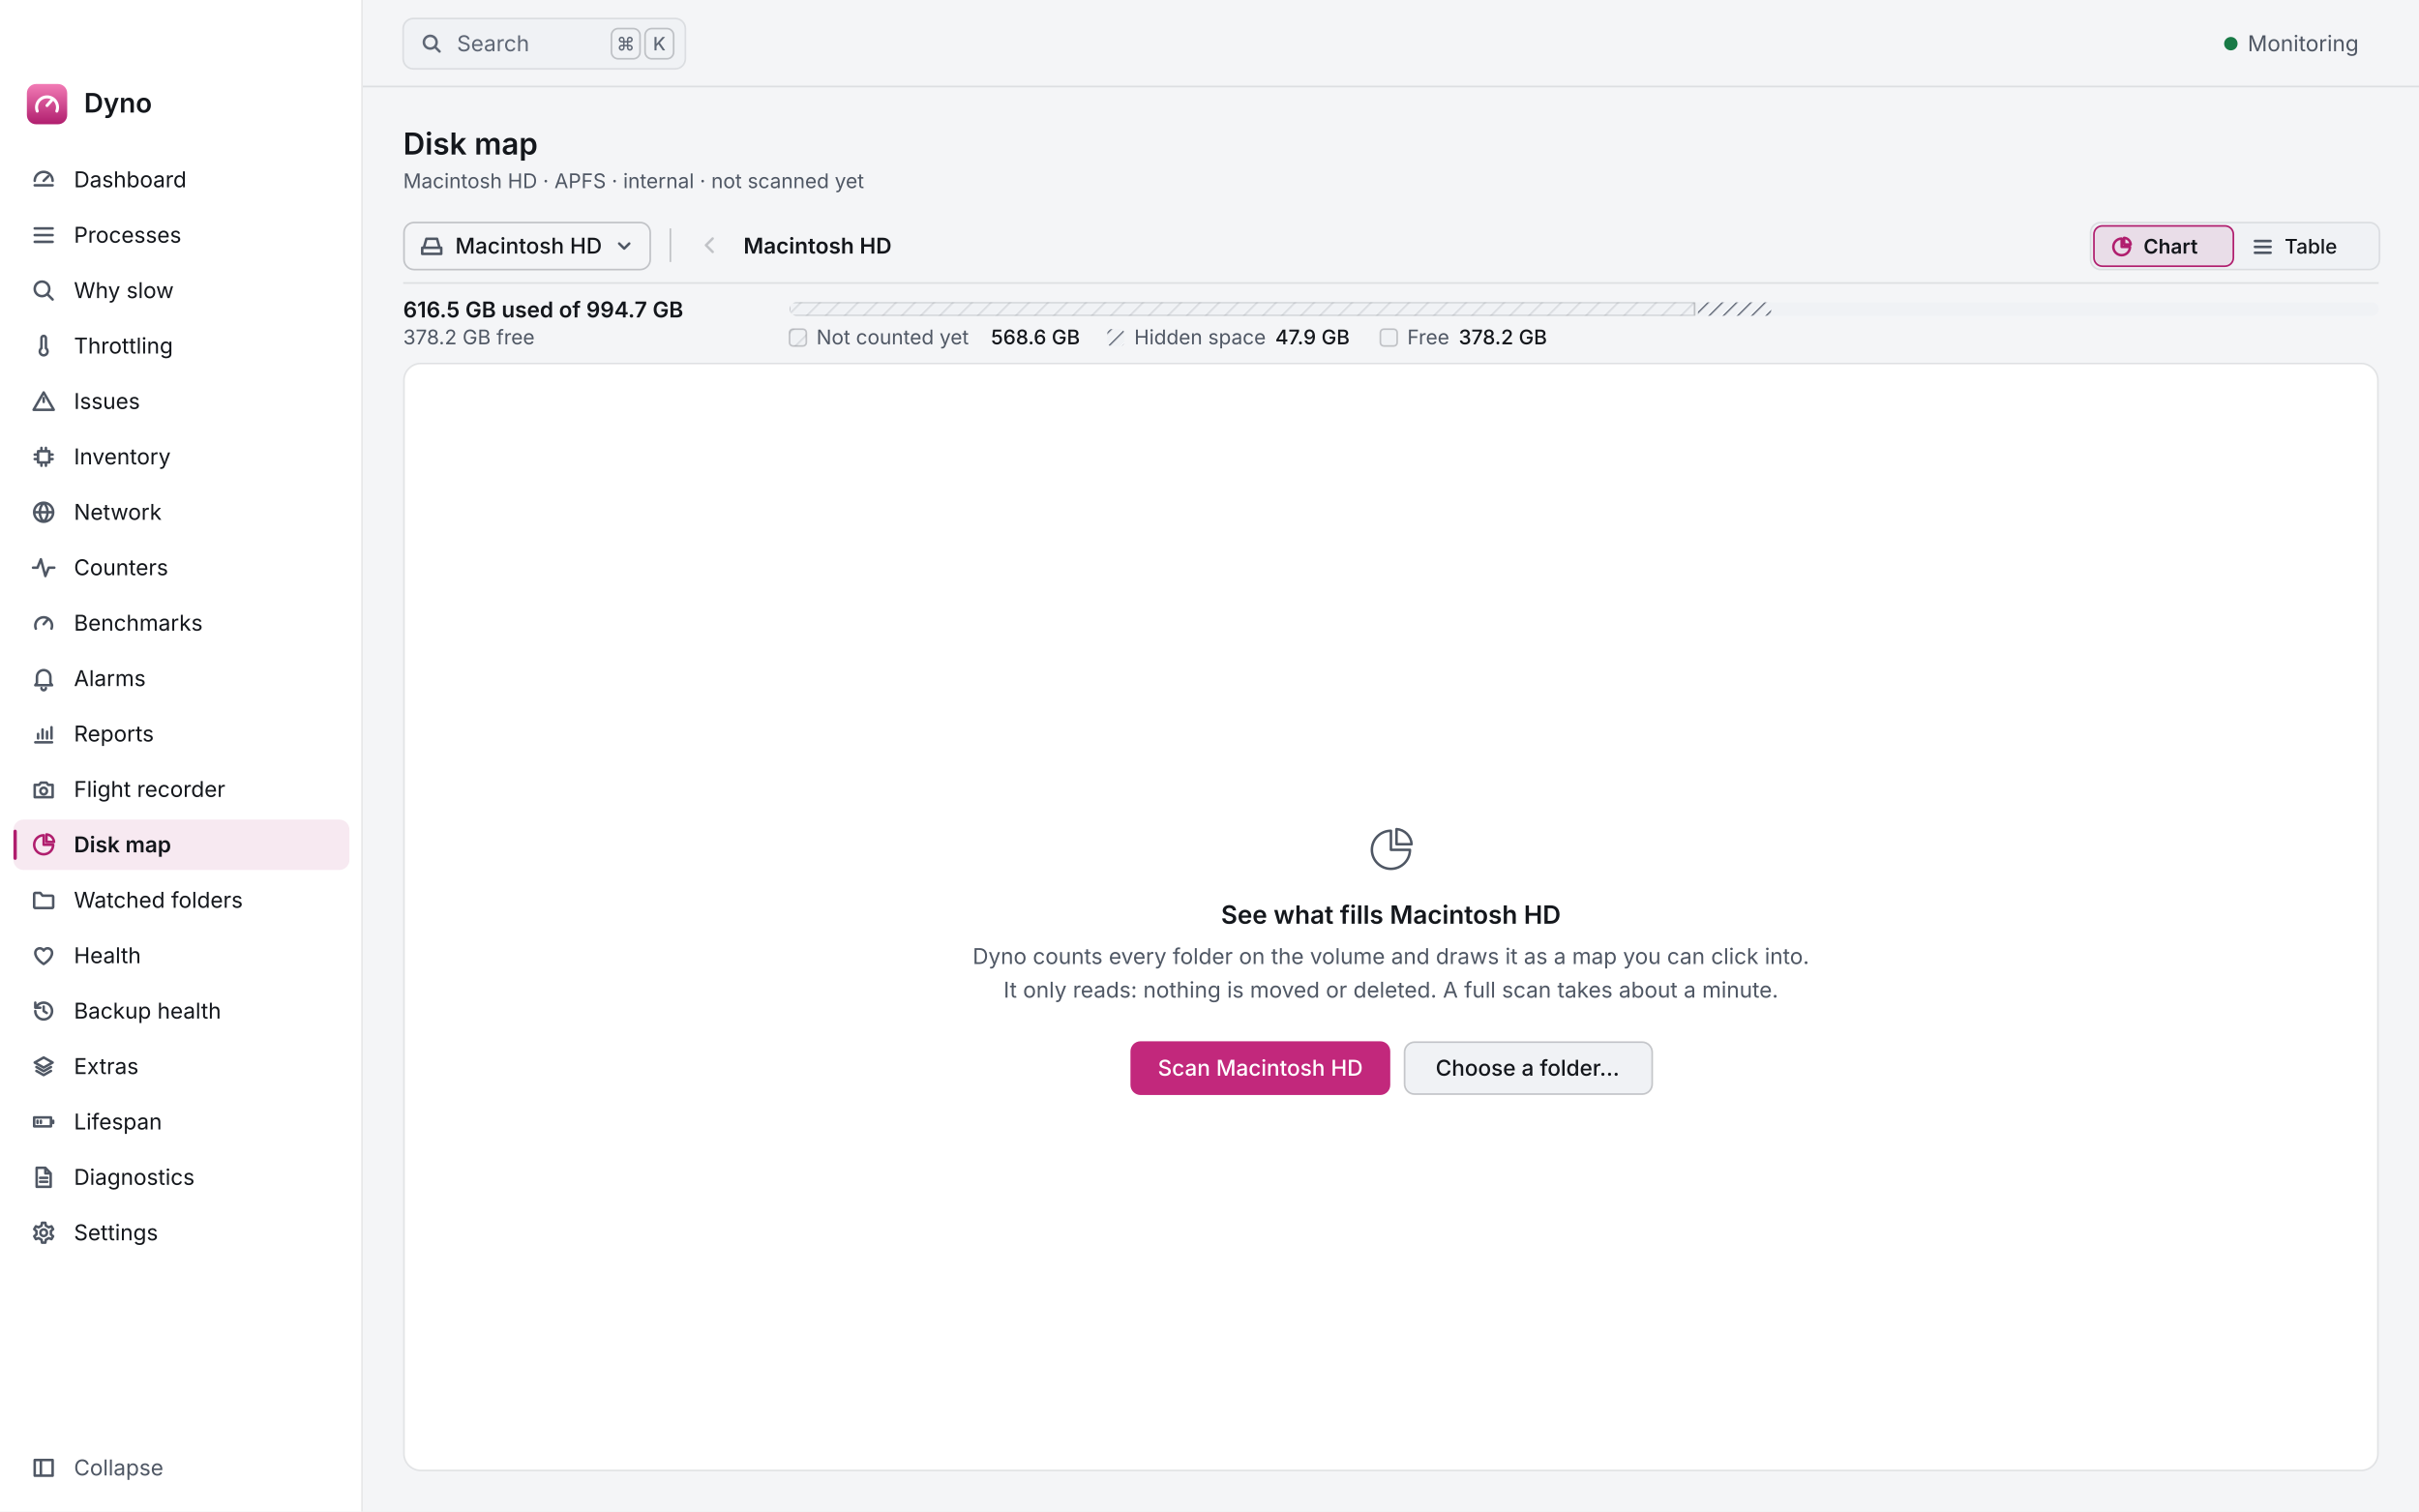
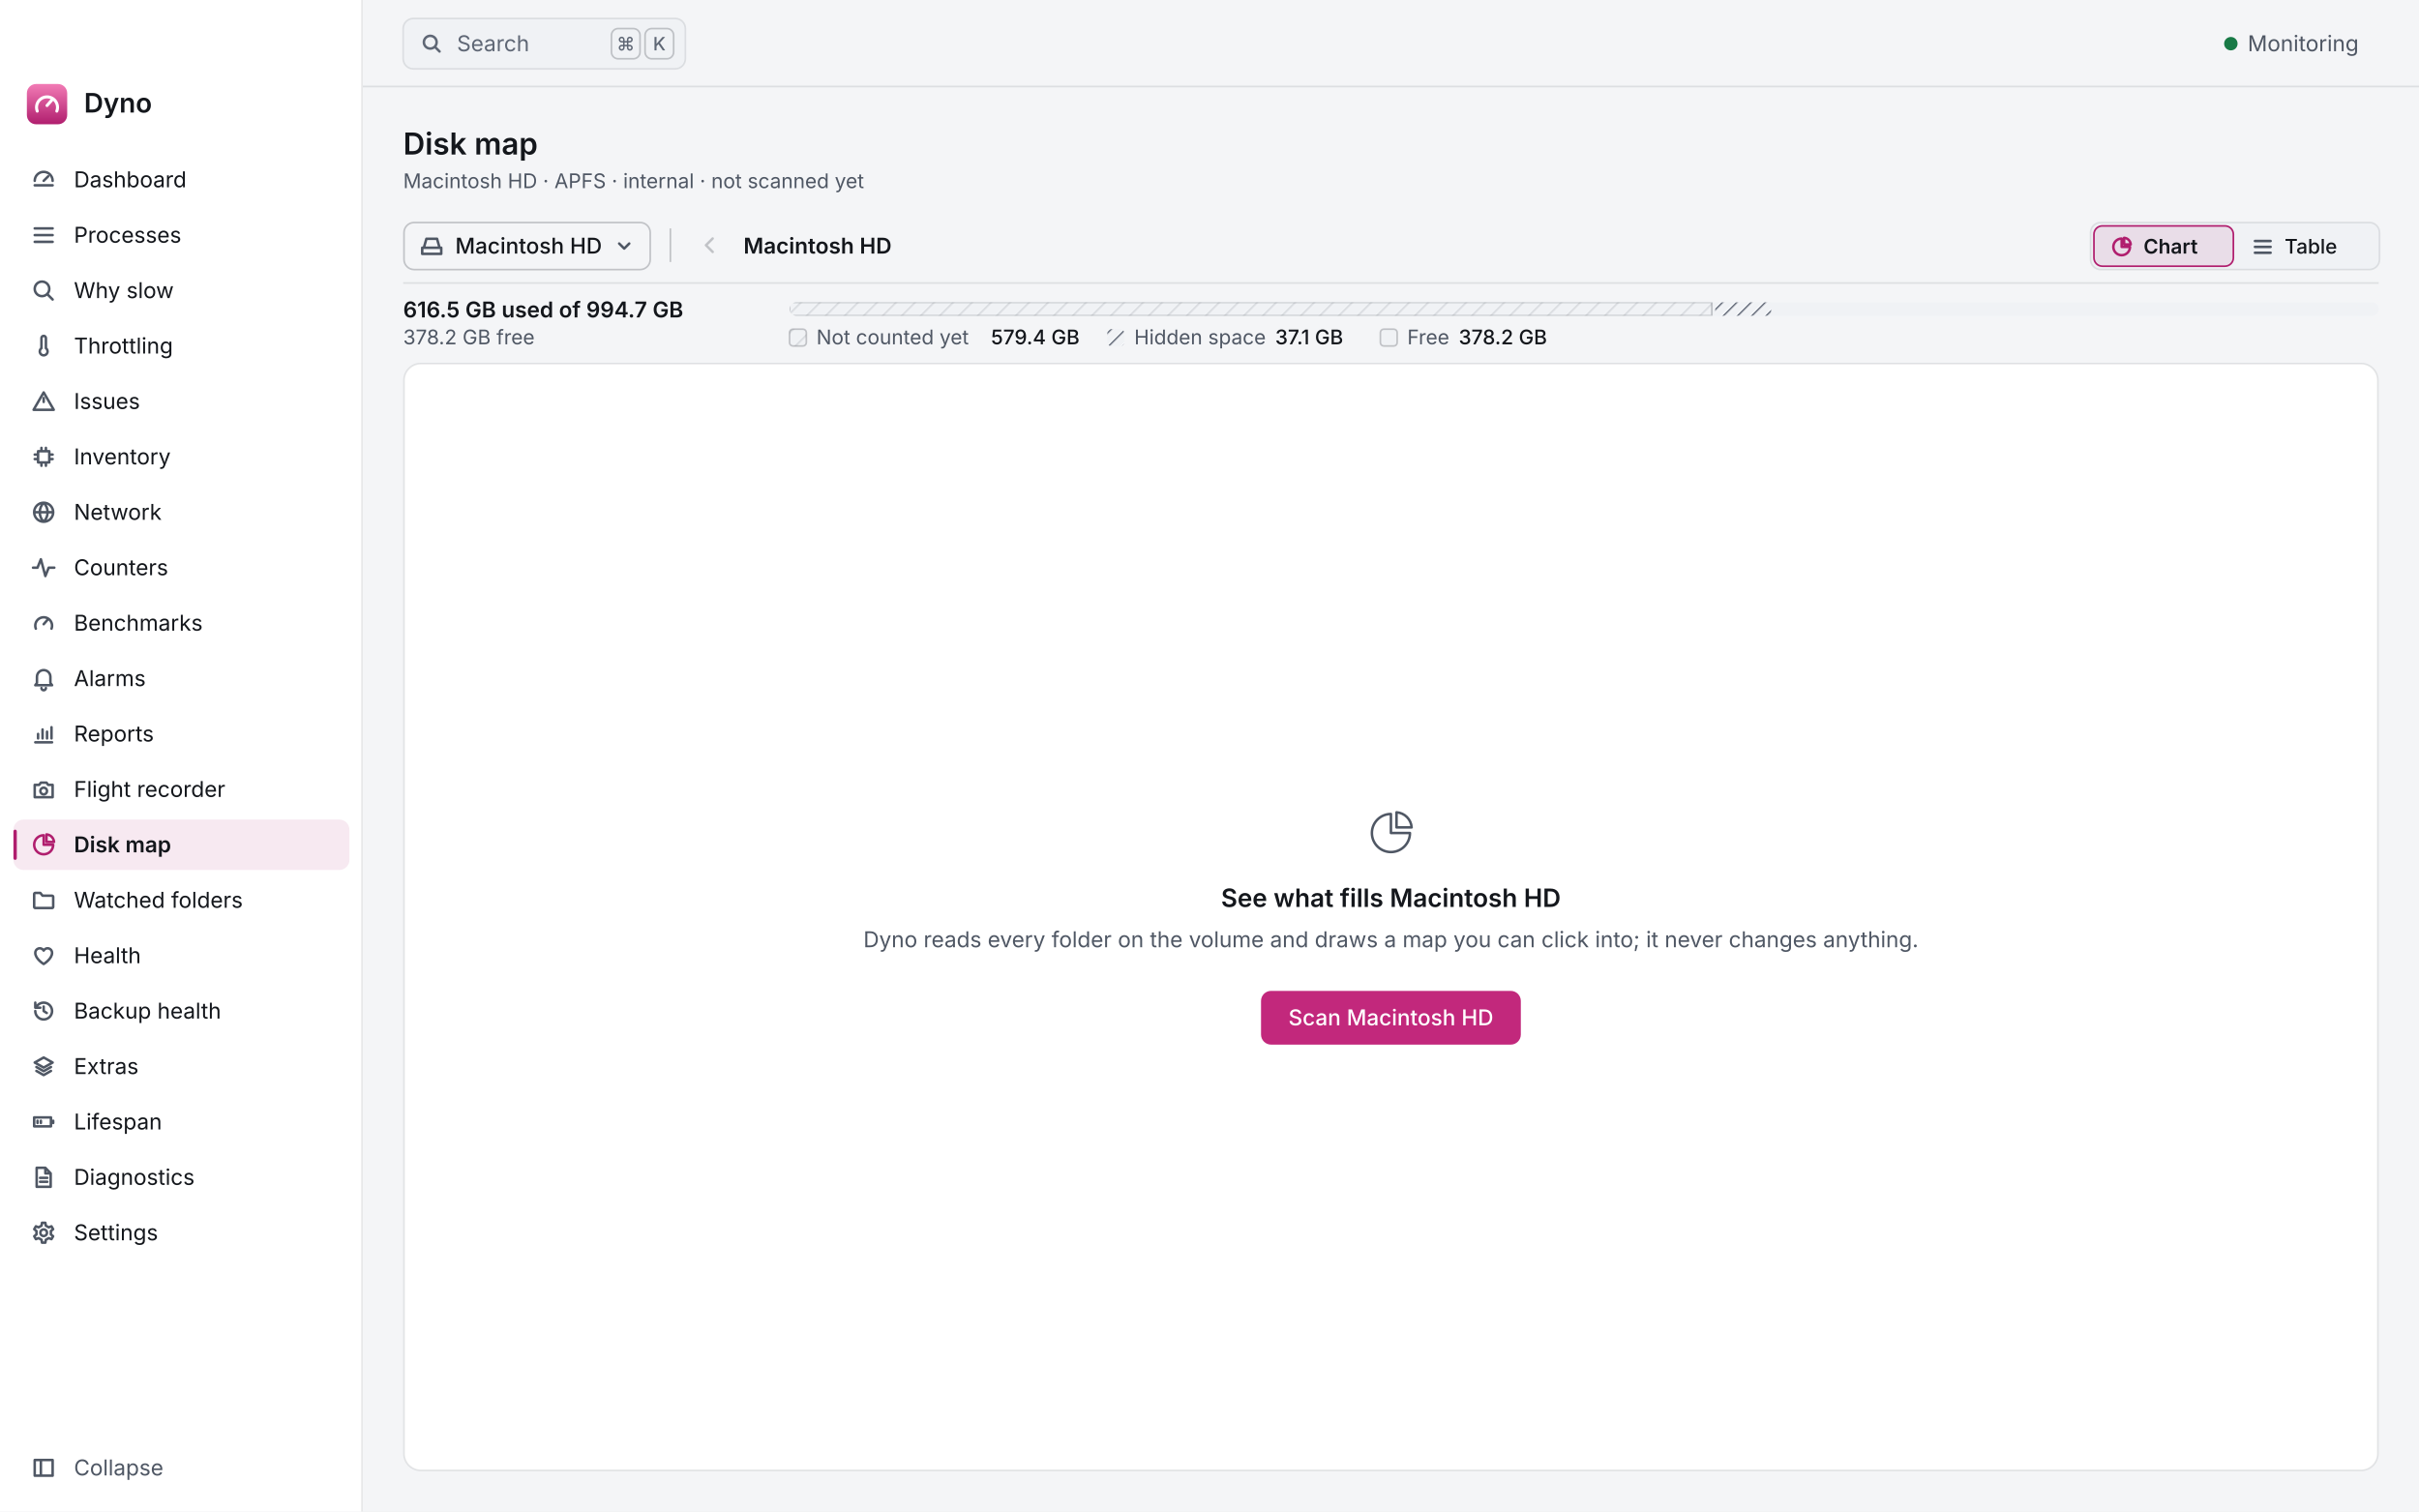
<svg xmlns="http://www.w3.org/2000/svg" width="1440" height="900" viewBox="0 0 1440 900">
  <rect x="0" y="0" width="1440" height="900" rx="0" fill="#f4f5f7" />
  <rect x="0" y="0" width="216" height="900" rx="0" fill="#ffffff" />
  <line x1="215.5" y1="0" x2="215.5" y2="900" stroke="rgba(15,20,30,0.10)" />
  <defs>
    <linearGradient id="appg" x1="0" y1="0" x2="0" y2="1">
      <stop offset="0" stop-color="#f27bb5" />
      <stop offset="1" stop-color="#b01e6e" />
    </linearGradient>
  </defs>
  <rect x="16" y="50" width="24" height="24" rx="5.5" fill="url(#appg)" />
  <g transform="translate(18,52) scale(0.8333333)">
    <path d="M5 17a7.5 7.5 0 1 1 14 0M12 13l3.5-4" fill="none" stroke="#ffffff" stroke-width="2.16" stroke-linecap="round" stroke-linejoin="round" />
  </g>
  <text x="50" y="67" font-family="-apple-system, 'SF Pro Text', 'Segoe UI', system-ui, sans-serif" font-size="16" font-weight="600" fill="#14171c" text-anchor="start" style="font-variant-numeric: tabular-nums">Dyno</text>
  <g transform="translate(18,99) scale(0.6666667)">
    <path d="M4 13a8 8 0 0 1 16 0M12 13l4-4M4 17h16" fill="none" stroke="#4f5764" stroke-width="2.25" stroke-linecap="round" stroke-linejoin="round" />
  </g>
  <text x="44" y="111.5" font-family="-apple-system, 'SF Pro Text', 'Segoe UI', system-ui, sans-serif" font-size="13" font-weight="400" fill="#14171c" text-anchor="start" style="font-variant-numeric: tabular-nums">Dashboard</text>
  <g transform="translate(18,132) scale(0.6666667)">
    <path d="M4 6h16M4 12h16M4 18h16" fill="none" stroke="#4f5764" stroke-width="2.25" stroke-linecap="round" stroke-linejoin="round" />
  </g>
  <text x="44" y="144.5" font-family="-apple-system, 'SF Pro Text', 'Segoe UI', system-ui, sans-serif" font-size="13" font-weight="400" fill="#14171c" text-anchor="start" style="font-variant-numeric: tabular-nums">Processes</text>
  <g transform="translate(18,165) scale(0.6666667)">
    <path d="M10.5 4a6.5 6.5 0 1 0 0 13 6.5 6.5 0 0 0 0-13ZM15.25 15.25 20 20" fill="none" stroke="#4f5764" stroke-width="2.25" stroke-linecap="round" stroke-linejoin="round" />
  </g>
  <text x="44" y="177.5" font-family="-apple-system, 'SF Pro Text', 'Segoe UI', system-ui, sans-serif" font-size="13" font-weight="400" fill="#14171c" text-anchor="start" style="font-variant-numeric: tabular-nums">Why slow</text>
  <g transform="translate(18,198) scale(0.6666667)">
    <path d="M10 14V5a2 2 0 0 1 4 0v9a3.5 3.5 0 1 1-4 0z" fill="none" stroke="#4f5764" stroke-width="2.25" stroke-linecap="round" stroke-linejoin="round" />
  </g>
  <text x="44" y="210.5" font-family="-apple-system, 'SF Pro Text', 'Segoe UI', system-ui, sans-serif" font-size="13" font-weight="400" fill="#14171c" text-anchor="start" style="font-variant-numeric: tabular-nums">Throttling</text>
  <g transform="translate(18,231) scale(0.6666667)">
    <path d="M12 4 21 19.5H3zM12 9v3.5" fill="none" stroke="#4f5764" stroke-width="2.25" stroke-linecap="round" stroke-linejoin="round" />
  </g>
  <text x="44" y="243.5" font-family="-apple-system, 'SF Pro Text', 'Segoe UI', system-ui, sans-serif" font-size="13" font-weight="400" fill="#14171c" text-anchor="start" style="font-variant-numeric: tabular-nums">Issues</text>
  <g transform="translate(18,264) scale(0.6666667)">
    <path d="M7 7h10v10H7zM10 4v3M14 4v3M10 17v3M14 17v3M4 10h3M4 14h3M17 10h3M17 14h3" fill="none" stroke="#4f5764" stroke-width="2.25" stroke-linecap="round" stroke-linejoin="round" />
  </g>
  <text x="44" y="276.5" font-family="-apple-system, 'SF Pro Text', 'Segoe UI', system-ui, sans-serif" font-size="13" font-weight="400" fill="#14171c" text-anchor="start" style="font-variant-numeric: tabular-nums">Inventory</text>
  <g transform="translate(18,297) scale(0.6666667)">
    <path d="M12 3.5a8.5 8.5 0 1 0 0 17 8.5 8.5 0 0 0 0-17ZM3.5 12h17M12 3.5c-2.3 2.4-3.5 5.2-3.5 8.5s1.2 6.1 3.5 8.5c2.3-2.4 3.5-5.2 3.5-8.5S14.3 5.9 12 3.5Z" fill="none" stroke="#4f5764" stroke-width="2.25" stroke-linecap="round" stroke-linejoin="round" />
  </g>
  <text x="44" y="309.5" font-family="-apple-system, 'SF Pro Text', 'Segoe UI', system-ui, sans-serif" font-size="13" font-weight="400" fill="#14171c" text-anchor="start" style="font-variant-numeric: tabular-nums">Network</text>
  <g transform="translate(18,330) scale(0.6666667)">
    <path d="M2.5 12h4l3-7.5 4 15 3-7.5h5" fill="none" stroke="#4f5764" stroke-width="2.25" stroke-linecap="round" stroke-linejoin="round" />
  </g>
  <text x="44" y="342.5" font-family="-apple-system, 'SF Pro Text', 'Segoe UI', system-ui, sans-serif" font-size="13" font-weight="400" fill="#14171c" text-anchor="start" style="font-variant-numeric: tabular-nums">Counters</text>
  <g transform="translate(18,363) scale(0.6666667)">
    <path d="M5 17a7.5 7.5 0 1 1 14 0M12 13l3.5-4" fill="none" stroke="#4f5764" stroke-width="2.25" stroke-linecap="round" stroke-linejoin="round" />
  </g>
  <text x="44" y="375.5" font-family="-apple-system, 'SF Pro Text', 'Segoe UI', system-ui, sans-serif" font-size="13" font-weight="400" fill="#14171c" text-anchor="start" style="font-variant-numeric: tabular-nums">Benchmarks</text>
  <g transform="translate(18,396) scale(0.6666667)">
    <path d="M6 10.5a6 6 0 0 1 12 0V16l1.5 2h-15L6 16zM10 20.5a2 2 0 0 0 4 0" fill="none" stroke="#4f5764" stroke-width="2.25" stroke-linecap="round" stroke-linejoin="round" />
  </g>
  <text x="44" y="408.5" font-family="-apple-system, 'SF Pro Text', 'Segoe UI', system-ui, sans-serif" font-size="13" font-weight="400" fill="#14171c" text-anchor="start" style="font-variant-numeric: tabular-nums">Alarms</text>
  <g transform="translate(18,429) scale(0.6666667)">
    <path d="M4.5 19.5h15M7 16v-4M11 16V8M15 16v-6M19 16V6" fill="none" stroke="#4f5764" stroke-width="2.25" stroke-linecap="round" stroke-linejoin="round" />
  </g>
  <text x="44" y="441.5" font-family="-apple-system, 'SF Pro Text', 'Segoe UI', system-ui, sans-serif" font-size="13" font-weight="400" fill="#14171c" text-anchor="start" style="font-variant-numeric: tabular-nums">Reports</text>
  <g transform="translate(18,462) scale(0.6666667)">
    <path d="M4 8h4l1.5-2h5L16 8h4v11H4zM12 10.5a3 3 0 1 0 0 6 3 3 0 0 0 0-6z" fill="none" stroke="#4f5764" stroke-width="2.25" stroke-linecap="round" stroke-linejoin="round" />
  </g>
  <text x="44" y="474.5" font-family="-apple-system, 'SF Pro Text', 'Segoe UI', system-ui, sans-serif" font-size="13" font-weight="400" fill="#14171c" text-anchor="start" style="font-variant-numeric: tabular-nums">Flight recorder</text>
  <rect x="8" y="488" width="200" height="30" rx="6" fill="rgba(176,30,110,0.10)" />
  <rect x="8" y="494" width="2" height="18" rx="1" fill="#b01e6e" />
  <g transform="translate(18,495) scale(0.6666667)">
    <path d="M12 3.5a8.5 8.5 0 1 0 8.5 8.5H12zM14.5 2.75a7.25 7.25 0 0 1 6.75 6.75H14.5z" fill="none" stroke="#b01e6e" stroke-width="2.25" stroke-linecap="round" stroke-linejoin="round" />
  </g>
  <text x="44" y="507.5" font-family="-apple-system, 'SF Pro Text', 'Segoe UI', system-ui, sans-serif" font-size="13" font-weight="600" fill="#14171c" text-anchor="start" style="font-variant-numeric: tabular-nums">Disk map</text>
  <g transform="translate(18,528) scale(0.6666667)">
    <path d="M3.5 6.5a1 1 0 0 1 1-1H9l2 2.5h8.5a1 1 0 0 1 1 1v9a1 1 0 0 1-1 1h-15a1 1 0 0 1-1-1z" fill="none" stroke="#4f5764" stroke-width="2.25" stroke-linecap="round" stroke-linejoin="round" />
  </g>
  <text x="44" y="540.5" font-family="-apple-system, 'SF Pro Text', 'Segoe UI', system-ui, sans-serif" font-size="13" font-weight="400" fill="#14171c" text-anchor="start" style="font-variant-numeric: tabular-nums">Watched folders</text>
  <g transform="translate(18,561) scale(0.6666667)">
    <path d="M12 19.5s-7.5-4.5-7.5-10a4 4 0 0 1 7.5-2 4 4 0 0 1 7.5 2c0 5.5-7.5 10-7.5 10z" fill="none" stroke="#4f5764" stroke-width="2.25" stroke-linecap="round" stroke-linejoin="round" />
  </g>
  <text x="44" y="573.5" font-family="-apple-system, 'SF Pro Text', 'Segoe UI', system-ui, sans-serif" font-size="13" font-weight="400" fill="#14171c" text-anchor="start" style="font-variant-numeric: tabular-nums">Health</text>
  <g transform="translate(18,594) scale(0.6666667)">
    <path d="M4.5 12a7.5 7.5 0 1 0 2.2-5.3L4.5 9M4.5 4.5V9H9M12 8v4l2.75 1.75" fill="none" stroke="#4f5764" stroke-width="2.25" stroke-linecap="round" stroke-linejoin="round" />
  </g>
  <text x="44" y="606.5" font-family="-apple-system, 'SF Pro Text', 'Segoe UI', system-ui, sans-serif" font-size="13" font-weight="400" fill="#14171c" text-anchor="start" style="font-variant-numeric: tabular-nums">Backup health</text>
  <g transform="translate(18,627) scale(0.6666667)">
    <path d="M12 4 20 8.5 12 13 4 8.5zM5.5 12.5 12 16.2l6.5-3.7M5.5 16 12 19.7l6.5-3.7" fill="none" stroke="#4f5764" stroke-width="2.25" stroke-linecap="round" stroke-linejoin="round" />
  </g>
  <text x="44" y="639.5" font-family="-apple-system, 'SF Pro Text', 'Segoe UI', system-ui, sans-serif" font-size="13" font-weight="400" fill="#14171c" text-anchor="start" style="font-variant-numeric: tabular-nums">Extras</text>
  <g transform="translate(18,660) scale(0.6666667)">
    <path d="M3.5 8h15v8h-15zM20.5 11v2M6.5 11v2M9.5 11v2" fill="none" stroke="#4f5764" stroke-width="2.25" stroke-linecap="round" stroke-linejoin="round" />
  </g>
  <text x="44" y="672.5" font-family="-apple-system, 'SF Pro Text', 'Segoe UI', system-ui, sans-serif" font-size="13" font-weight="400" fill="#14171c" text-anchor="start" style="font-variant-numeric: tabular-nums">Lifespan</text>
  <g transform="translate(18,693) scale(0.6666667)">
    <path d="M5.75 3.5h7.75l4.75 5v12H5.75zM13.5 3.5v5h4.75M8.75 12.5h6.5M8.75 16h6.5" fill="none" stroke="#4f5764" stroke-width="2.25" stroke-linecap="round" stroke-linejoin="round" />
  </g>
  <text x="44" y="705.5" font-family="-apple-system, 'SF Pro Text', 'Segoe UI', system-ui, sans-serif" font-size="13" font-weight="400" fill="#14171c" text-anchor="start" style="font-variant-numeric: tabular-nums">Diagnostics</text>
  <g transform="translate(18,726) scale(0.6666667)">
    <path d="M10.1 5.68L10.5 3.13L13.5 3.13L13.9 5.68L16.52 7.19L18.94 6.26L20.44 8.86L18.42 10.49L18.42 13.51L20.44 15.14L18.94 17.74L16.52 16.81L13.9 18.32L13.5 20.87L10.5 20.87L10.1 18.32L7.48 16.81L5.06 17.74L3.56 15.14L5.58 13.51L5.58 10.49L3.56 8.86L5.06 6.26L7.48 7.19ZM12 9a3 3 0 1 0 0 6 3 3 0 0 0 0-6Z" fill="none" stroke="#4f5764" stroke-width="2.25" stroke-linecap="round" stroke-linejoin="round" />
  </g>
  <text x="44" y="738.5" font-family="-apple-system, 'SF Pro Text', 'Segoe UI', system-ui, sans-serif" font-size="13" font-weight="400" fill="#14171c" text-anchor="start" style="font-variant-numeric: tabular-nums">Settings</text>
  <g transform="translate(18,866) scale(0.6666667)">
    <path d="M4 5h16v14H4zM9.5 5v14" fill="none" stroke="#4f5764" stroke-width="2.25" stroke-linecap="round" stroke-linejoin="round" />
  </g>
  <text x="44" y="878.5" font-family="-apple-system, 'SF Pro Text', 'Segoe UI', system-ui, sans-serif" font-size="13" font-weight="400" fill="#4f5764" text-anchor="start" style="font-variant-numeric: tabular-nums">Collapse</text>
  <line x1="216" y1="51.5" x2="1440" y2="51.5" stroke="rgba(15,20,30,0.10)" />
  <rect x="240" y="11" width="168" height="30" rx="6" fill="#f0f2f5" stroke="rgba(15,20,30,0.10)" stroke-width="1" />
  <g transform="translate(250,19) scale(0.5833333)">
    <path d="M10.5 4a6.5 6.5 0 1 0 0 13 6.5 6.5 0 0 0 0-13ZM15.25 15.25 20 20" fill="none" stroke="#5f6775" stroke-width="2.57" stroke-linecap="round" stroke-linejoin="round" />
  </g>
  <text x="272" y="30.5" font-family="-apple-system, 'SF Pro Text', 'Segoe UI', system-ui, sans-serif" font-size="13" font-weight="400" fill="#5f6775" text-anchor="start" style="font-variant-numeric: tabular-nums">Search</text>
  <rect x="364" y="17" width="17" height="18" rx="4" fill="none" stroke="rgba(15,20,30,0.22)" stroke-width="1" />
  <text x="372.5" y="30" font-family="-apple-system, 'SF Pro Text', 'Segoe UI', system-ui, sans-serif" font-size="11" font-weight="500" fill="#5f6775" text-anchor="middle" style="font-variant-numeric: tabular-nums">⌘</text>
  <rect x="384" y="17" width="17" height="18" rx="4" fill="none" stroke="rgba(15,20,30,0.22)" stroke-width="1" />
  <text x="392.5" y="30" font-family="-apple-system, 'SF Pro Text', 'Segoe UI', system-ui, sans-serif" font-size="11" font-weight="500" fill="#5f6775" text-anchor="middle" style="font-variant-numeric: tabular-nums">K</text>
  <circle cx="1328" cy="26" r="4" fill="#187a46" />
  <text x="1338" y="30.5" font-family="-apple-system, 'SF Pro Text', 'Segoe UI', system-ui, sans-serif" font-size="13" font-weight="400" fill="#4f5764" text-anchor="start" style="font-variant-numeric: tabular-nums">Monitoring</text>
  <defs>
    <pattern id="hatch" width="6" height="6" patternUnits="userSpaceOnUse" patternTransform="rotate(45)">
      <rect width="6" height="6" fill="#f0f2f5" />
      <line x1="0" y1="0" x2="0" y2="6" stroke="#5f6775" stroke-width="1.6" />
    </pattern>
    <pattern id="ghost" width="8" height="8" patternUnits="userSpaceOnUse" patternTransform="rotate(45)">
      <rect width="8" height="8" fill="#f0f2f5" />
      <line x1="0" y1="0" x2="0" y2="8" stroke="rgba(15,20,30,0.10)" stroke-width="2" />
    </pattern>
  </defs>
  <text x="240" y="92" font-family="-apple-system, 'SF Pro Text', 'Segoe UI', system-ui, sans-serif" font-size="18" font-weight="600" fill="#14171c" text-anchor="start" style="font-variant-numeric: tabular-nums">Disk map</text>
  <text x="240" y="112" font-family="-apple-system, 'SF Pro Text', 'Segoe UI', system-ui, sans-serif" font-size="12" font-weight="400" fill="#4f5764" text-anchor="start" style="font-variant-numeric: tabular-nums">Macintosh HD · APFS · internal · not scanned yet</text>
  <rect x="240.5" y="132.5" width="146.58" height="28" rx="6" fill="none" stroke="rgba(15,20,30,0.22)" stroke-width="1" />
  <g transform="translate(249,138.5) scale(0.6666667)">
    <path d="M3.5 13.5h17v5.5h-17zM5 13.5 7.25 5.5h9.5L19 13.5" fill="none" stroke="#4f5764" stroke-width="2.25" stroke-linecap="round" stroke-linejoin="round" />
  </g>
  <text x="271" y="151" font-family="-apple-system, 'SF Pro Text', 'Segoe UI', system-ui, sans-serif" font-size="13" font-weight="500" fill="#14171c" text-anchor="start" style="font-variant-numeric: tabular-nums">Macintosh HD</text>
  <g transform="translate(365.58,140.5) scale(0.5)">
    <path d="M6 9l6 6 6-6" fill="none" stroke="#4f5764" stroke-width="3.00" stroke-linecap="round" stroke-linejoin="round" />
  </g>
  <line x1="399.08" y1="136" x2="399.08" y2="156" stroke="rgba(15,20,30,0.22)" />
  <g transform="translate(414.58,138) scale(0.6666667)">
    <path d="M14.5 6 8.5 12l6 6" fill="none" stroke="rgba(15,20,30,0.22)" stroke-width="2.25" stroke-linecap="round" stroke-linejoin="round" />
  </g>
  <text x="442.58" y="151" font-family="-apple-system, 'SF Pro Text', 'Segoe UI', system-ui, sans-serif" font-size="13">
    <tspan fill="#14171c" font-weight="600">Macintosh HD</tspan>
  </text>
  <rect x="1244.5" y="132.5" width="172" height="28" rx="6" fill="#f0f2f5" stroke="rgba(15,20,30,0.10)" stroke-width="1" />
  <rect x="1246.5" y="134.5" width="83.0" height="24" rx="5" fill="rgba(176,30,110,0.10)" stroke="#b01e6e" stroke-width="1" />
  <g transform="translate(1256.0,140) scale(0.5833333)">
    <path d="M12 3.5a8.5 8.5 0 1 0 8.5 8.5H12zM14.5 2.75a7.25 7.25 0 0 1 6.75 6.75H14.5z" fill="none" stroke="#b01e6e" stroke-width="2.57" stroke-linecap="round" stroke-linejoin="round" />
  </g>
  <text x="1276.0" y="151" font-family="-apple-system, 'SF Pro Text', 'Segoe UI', system-ui, sans-serif" font-size="12" font-weight="600" fill="#14171c" text-anchor="start" style="font-variant-numeric: tabular-nums">Chart</text>
  <g transform="translate(1340.0,140) scale(0.5833333)">
    <path d="M4 6h16M4 12h16M4 18h16" fill="none" stroke="#4f5764" stroke-width="2.57" stroke-linecap="round" stroke-linejoin="round" />
  </g>
  <text x="1360.0" y="151" font-family="-apple-system, 'SF Pro Text', 'Segoe UI', system-ui, sans-serif" font-size="12" font-weight="500" fill="#14171c" text-anchor="start" style="font-variant-numeric: tabular-nums">Table</text>
  <line x1="240" y1="168.5" x2="1416" y2="168.5" stroke="rgba(15,20,30,0.10)" />
  <text x="240" y="189" font-family="-apple-system, 'SF Pro Text', 'Segoe UI', system-ui, sans-serif" font-size="13" font-weight="600" fill="#14171c" text-anchor="start" style="font-variant-numeric: tabular-nums">616.5 GB used of 994.7 GB</text>
  <text x="240" y="205" font-family="-apple-system, 'SF Pro Text', 'Segoe UI', system-ui, sans-serif" font-size="12" font-weight="400" fill="#4f5764" text-anchor="start" style="font-variant-numeric: tabular-nums">378.2 GB free</text>
  <rect x="470" y="180" width="946" height="8" rx="4" fill="#f0f2f5" />
  <clipPath id="capclip">
    <rect x="470" y="180" width="946" height="8" rx="4" />
  </clipPath>
  <g clip-path="url(#capclip)">
-     <rect x="470" y="180" width="538.762" height="8" rx="0" fill="url(#ghost)" stroke="rgba(15,20,30,0.22)" stroke-width="1" />
-     <rect x="1010.762" y="180" width="43.555" height="8" rx="0" fill="url(#hatch)" />
+     <rect x="470" y="180" width="549.033" height="8" rx="0" fill="url(#ghost)" stroke="rgba(15,20,30,0.22)" stroke-width="1" />
+     <rect x="1021.033" y="180" width="33.284" height="8" rx="0" fill="url(#hatch)" />
  </g>
  <rect x="470" y="196" width="10" height="10" rx="2" fill="url(#ghost)" stroke="rgba(15,20,30,0.22)" stroke-width="1" />
  <text x="486" y="205" font-family="-apple-system, 'SF Pro Text', 'Segoe UI', system-ui, sans-serif" font-size="12" font-weight="400" fill="#4f5764" text-anchor="start" style="font-variant-numeric: tabular-nums">Not counted yet</text>
-   <text x="589.9" y="205" font-family="-apple-system, 'SF Pro Text', 'Segoe UI', system-ui, sans-serif" font-size="12" font-weight="500" fill="#14171c" text-anchor="start" style="font-variant-numeric: tabular-nums">568.6 GB</text>
+   <text x="589.9" y="205" font-family="-apple-system, 'SF Pro Text', 'Segoe UI', system-ui, sans-serif" font-size="12" font-weight="500" fill="#14171c" text-anchor="start" style="font-variant-numeric: tabular-nums">579.4 GB</text>
  <rect x="659.18" y="196" width="10" height="10" rx="2" fill="url(#hatch)" />
  <text x="675.18" y="205" font-family="-apple-system, 'SF Pro Text', 'Segoe UI', system-ui, sans-serif" font-size="12" font-weight="400" fill="#4f5764" text-anchor="start" style="font-variant-numeric: tabular-nums">Hidden space</text>
-   <text x="759.1" y="205" font-family="-apple-system, 'SF Pro Text', 'Segoe UI', system-ui, sans-serif" font-size="12" font-weight="500" fill="#14171c" text-anchor="start" style="font-variant-numeric: tabular-nums">47.9 GB</text>
+   <text x="759.1" y="205" font-family="-apple-system, 'SF Pro Text', 'Segoe UI', system-ui, sans-serif" font-size="12" font-weight="500" fill="#14171c" text-anchor="start" style="font-variant-numeric: tabular-nums">37.1 GB</text>
  <rect x="821.72" y="196" width="10" height="10" rx="2" fill="#f0f2f5" stroke="rgba(15,20,30,0.22)" stroke-width="1" />
  <text x="837.72" y="205" font-family="-apple-system, 'SF Pro Text', 'Segoe UI', system-ui, sans-serif" font-size="12" font-weight="400" fill="#4f5764" text-anchor="start" style="font-variant-numeric: tabular-nums">Free</text>
  <text x="868.36" y="205" font-family="-apple-system, 'SF Pro Text', 'Segoe UI', system-ui, sans-serif" font-size="12" font-weight="500" fill="#14171c" text-anchor="start" style="font-variant-numeric: tabular-nums">378.2 GB</text>
  <rect x="240.5" y="216.5" width="1175" height="659" rx="10" fill="#ffffff" stroke="rgba(15,20,30,0.10)" stroke-width="1" />
-   <g transform="translate(812.0,490.0) scale(1.333333)">
+   <g transform="translate(812.0,480.0) scale(1.333333)">
    <path d="M12 3.5a8.5 8.5 0 1 0 8.5 8.5H12zM14.5 2.75a7.25 7.25 0 0 1 6.75 6.75H14.5z" fill="none" stroke="#4f5764" stroke-width="1.12" stroke-linecap="round" stroke-linejoin="round" />
  </g>
-   <text x="828.0" y="550.0" font-family="-apple-system, 'SF Pro Text', 'Segoe UI', system-ui, sans-serif" font-size="15" font-weight="600" fill="#14171c" text-anchor="middle" style="font-variant-numeric: tabular-nums">See what fills Macintosh HD</text>
-   <text x="828.0" y="574.0" font-family="-apple-system, 'SF Pro Text', 'Segoe UI', system-ui, sans-serif" font-size="13" font-weight="400" fill="#4f5764" text-anchor="middle" style="font-variant-numeric: tabular-nums">Dyno counts every folder on the volume and draws it as a map you can click into.</text>
-   <text x="828.0" y="594.0" font-family="-apple-system, 'SF Pro Text', 'Segoe UI', system-ui, sans-serif" font-size="13" font-weight="400" fill="#4f5764" text-anchor="middle" style="font-variant-numeric: tabular-nums">It only reads: nothing is moved or deleted. A full scan takes about a minute.</text>
-   <rect x="672.952" y="620.0" width="154.655" height="32" rx="6" fill="#c2287c" />
-   <text x="750.28" y="640.5" font-family="-apple-system, 'SF Pro Text', 'Segoe UI', system-ui, sans-serif" font-size="13" font-weight="500" fill="#ffffff" text-anchor="middle" style="font-variant-numeric: tabular-nums">Scan Macintosh HD</text>
-   <rect x="836.108" y="620.5" width="147.44" height="31" rx="6" fill="#f0f2f5" stroke="rgba(15,20,30,0.22)" stroke-width="1" />
-   <text x="909.328" y="640.5" font-family="-apple-system, 'SF Pro Text', 'Segoe UI', system-ui, sans-serif" font-size="13" font-weight="500" fill="#14171c" text-anchor="middle" style="font-variant-numeric: tabular-nums">Choose a folder…</text>
+   <text x="828.0" y="540.0" font-family="-apple-system, 'SF Pro Text', 'Segoe UI', system-ui, sans-serif" font-size="15" font-weight="600" fill="#14171c" text-anchor="middle" style="font-variant-numeric: tabular-nums">See what fills Macintosh HD</text>
+   <text x="828.0" y="564.0" font-family="-apple-system, 'SF Pro Text', 'Segoe UI', system-ui, sans-serif" font-size="13" font-weight="400" fill="#4f5764" text-anchor="middle" style="font-variant-numeric: tabular-nums">Dyno reads every folder on the volume and draws a map you can click into; it never changes anything.</text>
+   <rect x="750.673" y="590.0" width="154.655" height="32" rx="6" fill="#c2287c" />
+   <text x="828.0" y="610.5" font-family="-apple-system, 'SF Pro Text', 'Segoe UI', system-ui, sans-serif" font-size="13" font-weight="500" fill="#ffffff" text-anchor="middle" style="font-variant-numeric: tabular-nums">Scan Macintosh HD</text>
</svg>
